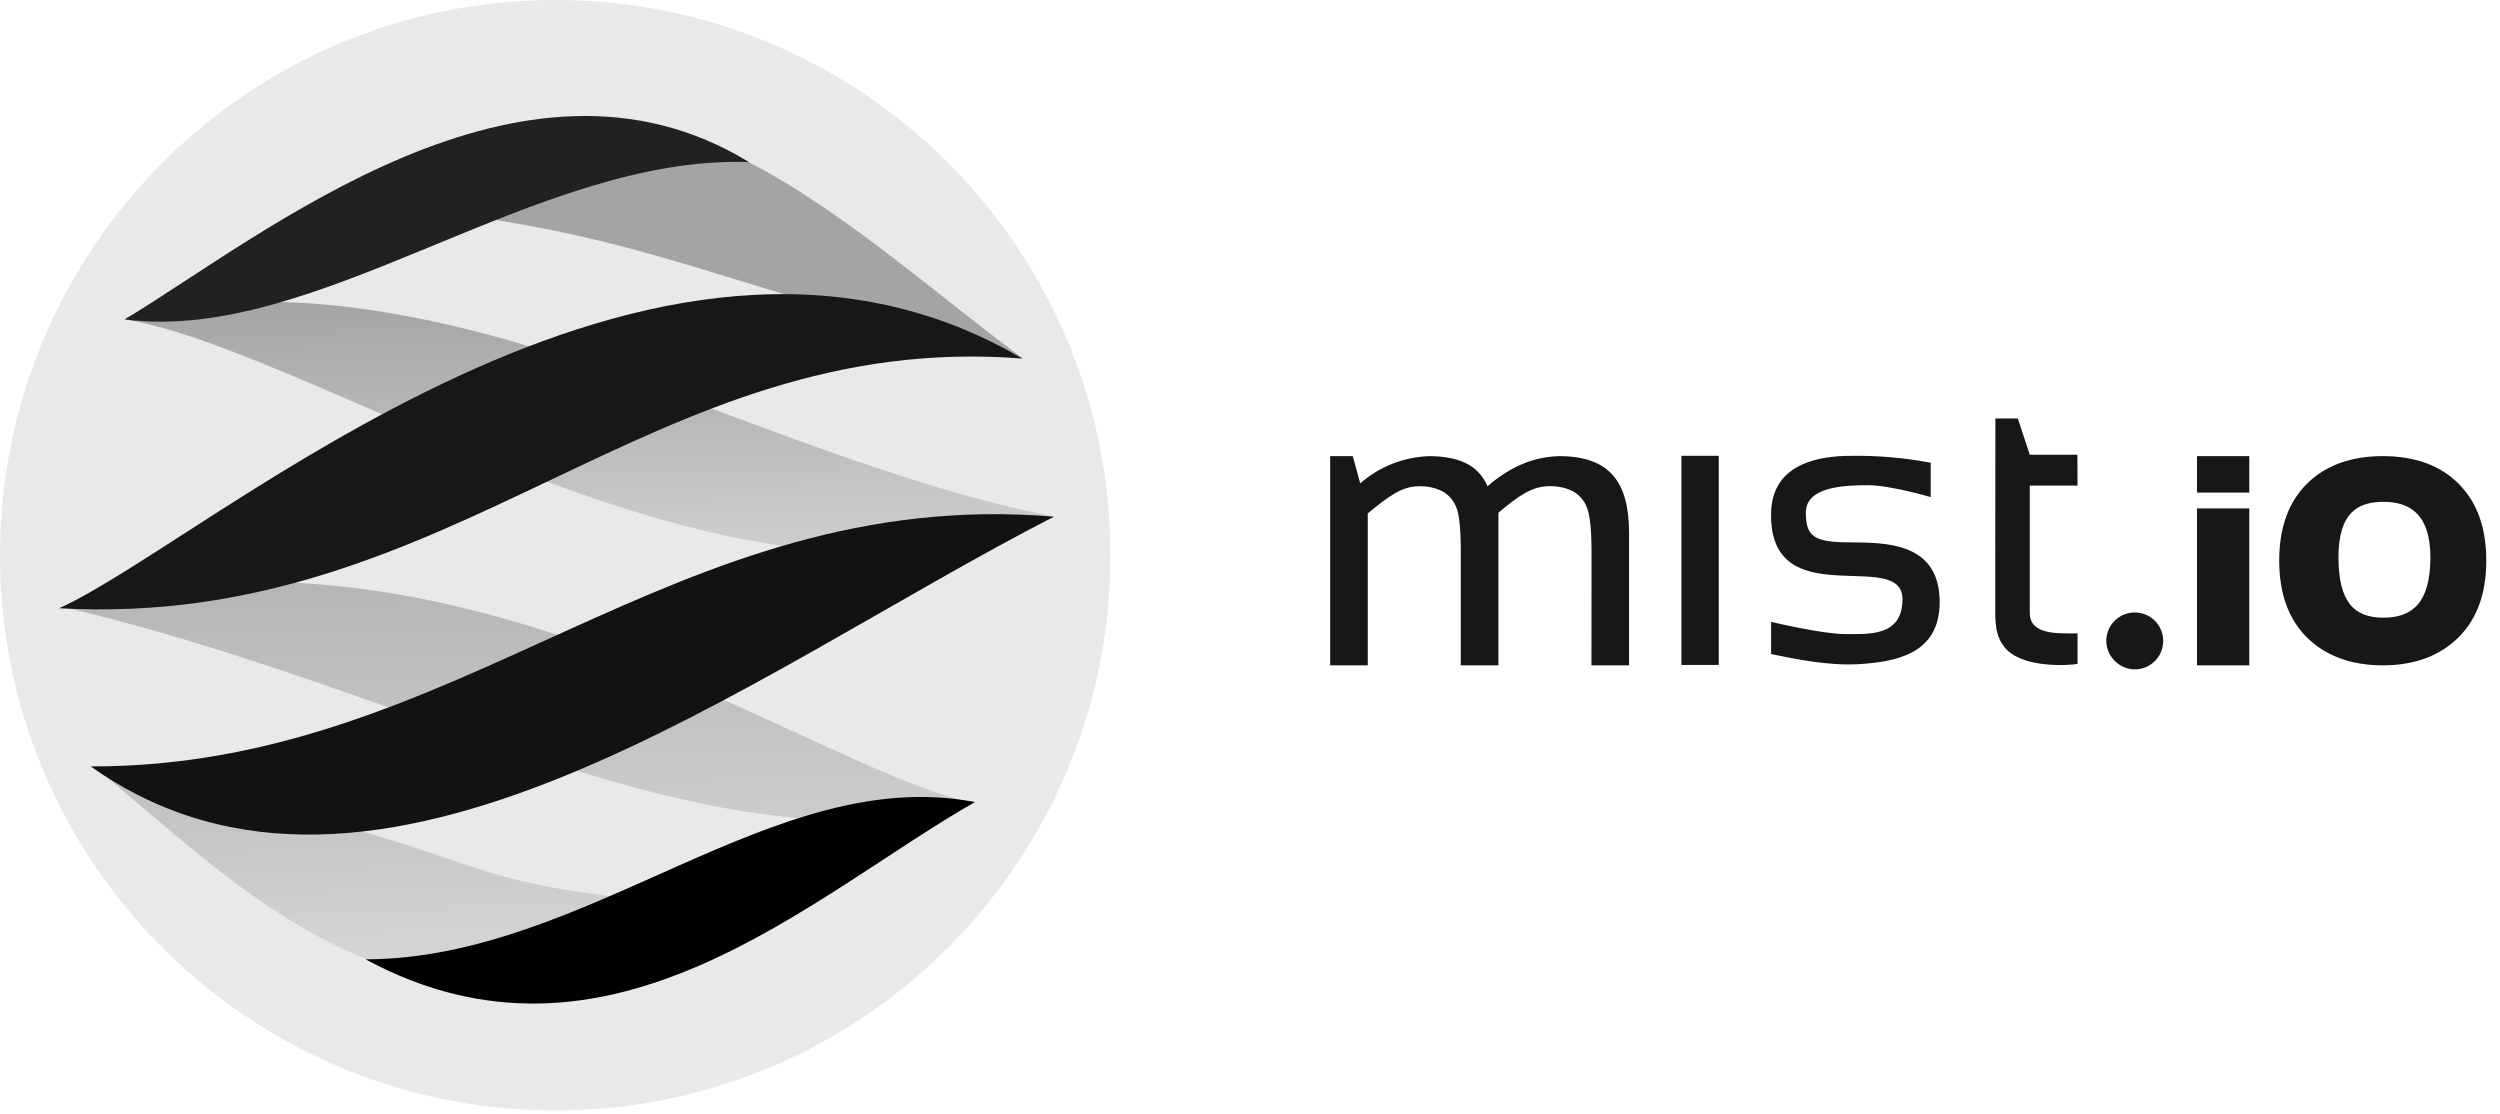
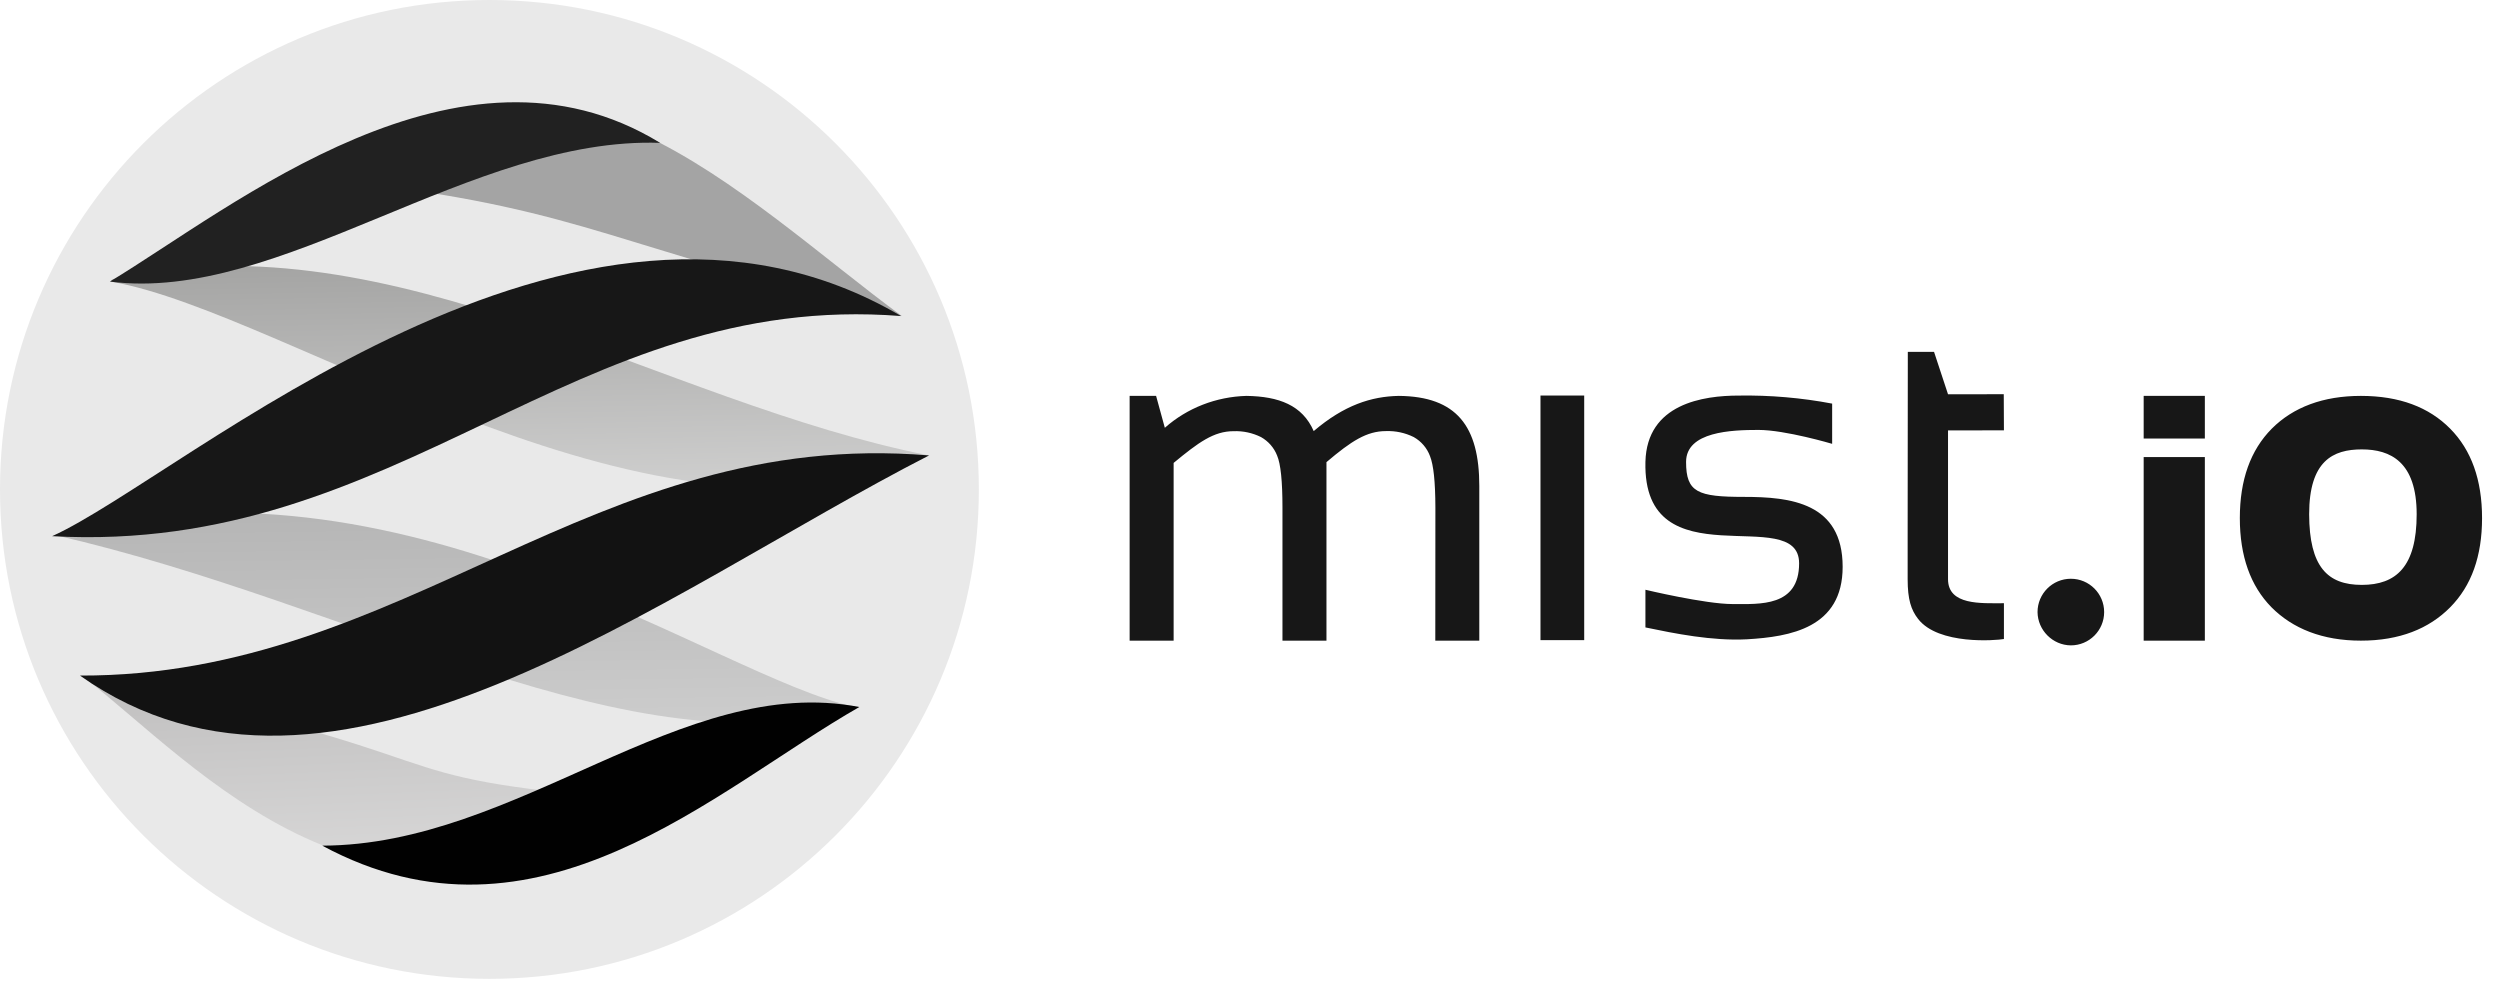
- <svg xmlns="http://www.w3.org/2000/svg" width="119px" height="53px" viewBox="0 0 119 53" version="1.1">
+ <svg xmlns="http://www.w3.org/2000/svg" width="135px" height="53px" viewBox="0 0 135 53" version="1.1">
  <defs>
    <linearGradient x1="74.702%" y1="260.343%" x2="43.207%" y2="5.884%" id="linearGradient-1">
      <stop stop-color="#FFFFFF" offset="0%" />
      <stop stop-color="#C2C1C1" offset="100%" />
    </linearGradient>
    <linearGradient x1="61.722%" y1="218.616%" x2="46.283%" y2="-7.711%" id="linearGradient-2">
      <stop stop-color="#FFFFFF" offset="0%" />
      <stop stop-color="#A2A2A1" offset="100%" />
    </linearGradient>
    <linearGradient x1="65.342%" y1="330.89%" x2="47.156%" y2="-12.122%" id="linearGradient-3">
      <stop stop-color="#FFFFFF" offset="0%" />
      <stop stop-color="#B3B3B3" offset="100%" />
    </linearGradient>
  </defs>
  <g id="Page-1" stroke="none" stroke-width="1" fill="none" fill-rule="evenodd">
    <g id="logo" fill-rule="nonzero">
-       <path d="M75.757,26.256 C75.753,25.183 75.681,24.525 75.539,24.164 C75.418,23.836 75.183,23.561 74.876,23.387 C74.526,23.213 74.137,23.13 73.745,23.144 C72.964,23.144 72.338,23.546 71.325,24.407 L71.325,25.575 L71.325,31.671 L69.534,31.671 L69.534,26.256 C69.534,25.183 69.462,24.478 69.316,24.139 C69.192,23.821 68.961,23.556 68.661,23.387 C68.316,23.216 67.933,23.133 67.547,23.147 C66.735,23.147 66.115,23.606 65.106,24.439 L65.106,31.671 L63.315,31.671 L63.315,21.711 L64.392,21.711 L64.748,23.01 C65.66,22.199 66.842,21.745 68.07,21.711 C69.384,21.733 70.344,22.086 70.805,23.144 C72.044,22.086 73.151,21.733 74.268,21.711 C76.623,21.733 77.544,22.946 77.544,25.377 L77.544,31.671 L75.753,31.671 L75.757,26.256 Z M104.577,23.447 L104.577,24.201 L107.067,24.201 L107.067,23.447 L104.577,23.447 Z M80.034,31.65 L80.034,21.696 L81.812,21.696 L81.812,31.65 L80.034,31.65 Z M94.98,19.919 L96.048,19.919 L96.617,21.645 L98.884,21.644 L98.891,23.114 L96.617,23.115 L96.617,29.169 C96.617,30.238 97.956,30.148 98.891,30.148 L98.891,31.604 C98.575,31.662 96.227,31.856 95.399,30.787 C95.113,30.418 94.973,29.998 94.973,29.169 L94.973,27.398 L94.98,19.919 Z M84.304,29.6 C84.304,29.6 86.737,30.182 87.846,30.182 C88.956,30.182 90.557,30.303 90.557,28.524 C90.557,26.034 84.186,29.35 84.304,24.395 C84.361,22.026 86.662,21.698 88.103,21.698 C89.377,21.679 90.649,21.789 91.901,22.026 L91.901,23.662 C91.901,23.662 89.995,23.096 88.903,23.096 C87.811,23.096 85.958,23.16 85.958,24.398 C85.958,25.636 86.427,25.821 88.316,25.821 C90.205,25.821 92.328,26.056 92.328,28.667 C92.328,31.157 90.194,31.512 88.433,31.616 C87.025,31.69 85.485,31.379 84.304,31.133 L84.304,29.6 Z M107.067,31.671 L104.577,31.671 L104.577,21.711 L107.067,21.711 L107.067,31.671 Z M108.49,26.681 C108.49,25.132 108.924,23.919 109.792,23.044 C110.663,22.171 111.881,21.711 113.416,21.711 C114.985,21.711 116.184,22.171 117.048,23.044 C117.913,23.917 118.347,25.131 118.347,26.685 C118.347,28.239 117.913,29.442 117.048,30.315 C116.184,31.188 114.984,31.671 113.416,31.671 C111.855,31.671 110.642,31.181 109.778,30.312 C108.922,29.441 108.49,28.231 108.49,26.681 Z M113.452,29.402 C114.85,29.402 115.686,28.662 115.686,26.528 C115.686,24.393 114.619,23.888 113.452,23.888 C112.285,23.888 111.311,24.351 111.311,26.528 C111.318,28.662 112.054,29.402 113.452,29.402 Z M101.614,31.863 C102.363,31.863 102.969,31.256 102.969,30.508 C102.969,29.759 102.363,29.153 101.614,29.153 C100.866,29.153 100.259,29.759 100.259,30.508 C100.267,31.247 100.875,31.857 101.614,31.863 L101.614,31.863 Z" id="Shape" fill="#171717" />
-       <circle id="Oval" fill="#E9E9E9" cx="26.429" cy="26.429" r="26.429" />
-       <path d="M34.354,43.175 C19.037,41.93 26.553,41.073 4.475,36.527 C10.561,41.223 20.432,52.854 34.354,43.175 L34.354,43.175 Z" id="Shape" fill="url(#linearGradient-1)" />
-       <path d="M50.165,24.593 C35.602,21.719 21.353,11.788 6.392,14.989 C6.175,15.064 5.919,15.103 6.036,15.217 C15.58,16.875 35.649,31.192 50.165,24.593 Z" id="Shape" fill="url(#linearGradient-2)" />
-       <path d="M46.17,38.178 C38.516,36.527 21.751,23.765 2.963,28.894 C19.421,32.657 34.244,41.842 46.17,38.178 Z" id="Shape" fill="url(#linearGradient-3)" />
-       <path d="M48.703,17.07 C40.212,10.838 29.534,-0.473 19.781,9.931 C31.668,11.386 33.223,13.36 48.703,17.07 Z" id="Shape" fill="#A4A4A4" />
-       <path d="M4.318,36.481 C21.933,36.527 32.01,23.085 50.169,24.593 C35.649,32.038 17.885,46.085 4.318,36.481 Z" id="Shape" fill="#121212" />
-       <path d="M48.66,17.067 C30.911,15.672 21.662,29.989 2.814,28.954 C9.97,25.721 31.046,6.691 48.66,17.067 Z" id="Shape" fill="#171717" />
-       <path d="M35.649,7.715 C25.486,7.36 15.114,16.384 5.933,15.206 C12.549,11.212 24.828,1.088 35.649,7.715 Z" id="Shape" fill="#212121" />
-       <path d="M17.401,45.665 C27.976,45.64 36.812,36.332 46.405,38.178 C38.576,42.649 29.015,51.926 17.401,45.665 Z" id="Shape" fill="#010101" />
+       <path d="M77.511,27.409 C77.506,25.985 77.41,25.113 77.221,24.632 C77.061,24.197 76.75,23.832 76.342,23.602 C75.877,23.371 75.361,23.26 74.841,23.279 C73.805,23.279 72.974,23.813 71.629,24.955 L71.629,26.505 L71.629,34.595 L69.253,34.595 L69.253,27.409 C69.253,25.985 69.157,25.049 68.963,24.599 C68.799,24.178 68.492,23.826 68.094,23.602 C67.636,23.375 67.128,23.265 66.616,23.284 C65.538,23.284 64.716,23.892 63.376,24.997 L63.376,34.595 L61,34.595 L61,21.378 L62.429,21.378 L62.901,23.101 C64.112,22.026 65.68,21.423 67.31,21.378 C69.054,21.406 70.327,21.875 70.94,23.279 C72.584,21.875 74.052,21.406 75.535,21.378 C78.661,21.406 79.882,23.017 79.882,26.243 L79.882,34.595 L77.506,34.595 L77.511,27.409 Z M115.758,23.682 L115.758,24.682 L119.062,24.682 L119.062,23.682 L115.758,23.682 Z M83.186,34.567 L83.186,21.358 L85.547,21.358 L85.547,34.567 L83.186,34.567 Z M103.022,19 L104.438,19 L105.193,21.29 L108.203,21.288 L108.212,23.239 L105.193,23.241 L105.193,31.274 C105.193,32.693 106.971,32.574 108.212,32.574 L108.212,34.507 C107.793,34.584 104.677,34.841 103.577,33.422 C103.198,32.932 103.013,32.375 103.013,31.274 L103.013,28.925 L103.022,19 Z M88.853,31.847 C88.853,31.847 92.082,32.619 93.555,32.619 C95.028,32.619 97.152,32.78 97.152,30.42 C97.152,27.115 88.697,31.515 88.853,24.939 C88.929,21.795 91.983,21.361 93.895,21.361 C95.586,21.335 97.275,21.48 98.936,21.795 L98.936,23.967 C98.936,23.967 96.406,23.216 94.957,23.216 C93.508,23.216 91.048,23.301 91.048,24.944 C91.048,26.586 91.671,26.832 94.178,26.832 C96.684,26.832 99.503,27.144 99.503,30.608 C99.503,33.913 96.67,34.385 94.334,34.522 C92.464,34.621 90.42,34.207 88.853,33.881 L88.853,31.847 Z M119.062,34.595 L115.758,34.595 L115.758,21.377 L119.062,21.377 L119.062,34.595 Z M120.951,27.974 C120.951,25.917 121.526,24.308 122.678,23.146 C123.835,21.988 125.451,21.378 127.488,21.378 C129.57,21.378 131.161,21.988 132.308,23.146 C133.455,24.305 134.031,25.916 134.031,27.978 C134.031,30.041 133.455,31.638 132.308,32.796 C131.161,33.955 129.569,34.595 127.488,34.595 C125.416,34.595 123.806,33.946 122.659,32.792 C121.523,31.636 120.951,30.03 120.951,27.974 Z M127.536,31.584 C129.391,31.584 130.5,30.602 130.5,27.77 C130.5,24.937 129.084,24.267 127.536,24.267 C125.987,24.267 124.694,24.881 124.694,27.77 C124.703,30.602 125.68,31.584 127.536,31.584 Z M113.624,33.052 C113.624,32.059 112.819,31.253 111.826,31.253 C110.832,31.253 110.027,32.059 110.027,33.052 C110.038,34.032 110.845,34.843 111.826,34.85 C112.819,34.85 113.624,34.045 113.624,33.052 Z" id="Shape" fill="#171717" />
+       <g id="Group">
+         <circle id="Oval" fill="#E9E9E9" cx="26.429" cy="26.429" r="26.429" />
+         <path d="M34.354,43.175 C19.037,41.93 26.553,41.073 4.475,36.527 C10.561,41.223 20.432,52.854 34.354,43.175 L34.354,43.175 Z" id="Shape" fill="url(#linearGradient-1)" />
+         <path d="M50.165,24.593 C35.602,21.719 21.353,11.788 6.392,14.989 C6.175,15.064 5.919,15.103 6.036,15.217 C15.58,16.875 35.649,31.192 50.165,24.593 Z" id="Shape" fill="url(#linearGradient-2)" />
+         <path d="M46.17,38.178 C38.516,36.527 21.751,23.765 2.963,28.894 C19.421,32.657 34.244,41.842 46.17,38.178 Z" id="Shape" fill="url(#linearGradient-3)" />
+         <path d="M48.703,17.07 C40.212,10.838 29.534,-0.473 19.781,9.931 C31.668,11.386 33.223,13.36 48.703,17.07 Z" id="Shape" fill="#A4A4A4" />
+         <path d="M4.318,36.481 C21.933,36.527 32.01,23.085 50.169,24.593 C35.649,32.038 17.885,46.085 4.318,36.481 Z" id="Shape" fill="#121212" />
+         <path d="M48.66,17.067 C30.911,15.672 21.662,29.989 2.814,28.954 C9.97,25.721 31.046,6.691 48.66,17.067 Z" id="Shape" fill="#171717" />
+         <path d="M35.649,7.715 C25.486,7.36 15.114,16.384 5.933,15.206 C12.549,11.212 24.828,1.088 35.649,7.715 Z" id="Shape" fill="#212121" />
+         <path d="M17.401,45.665 C27.976,45.64 36.812,36.332 46.405,38.178 C38.576,42.649 29.015,51.926 17.401,45.665 Z" id="Shape" fill="#010101" />
+       </g>
    </g>
  </g>
</svg>
